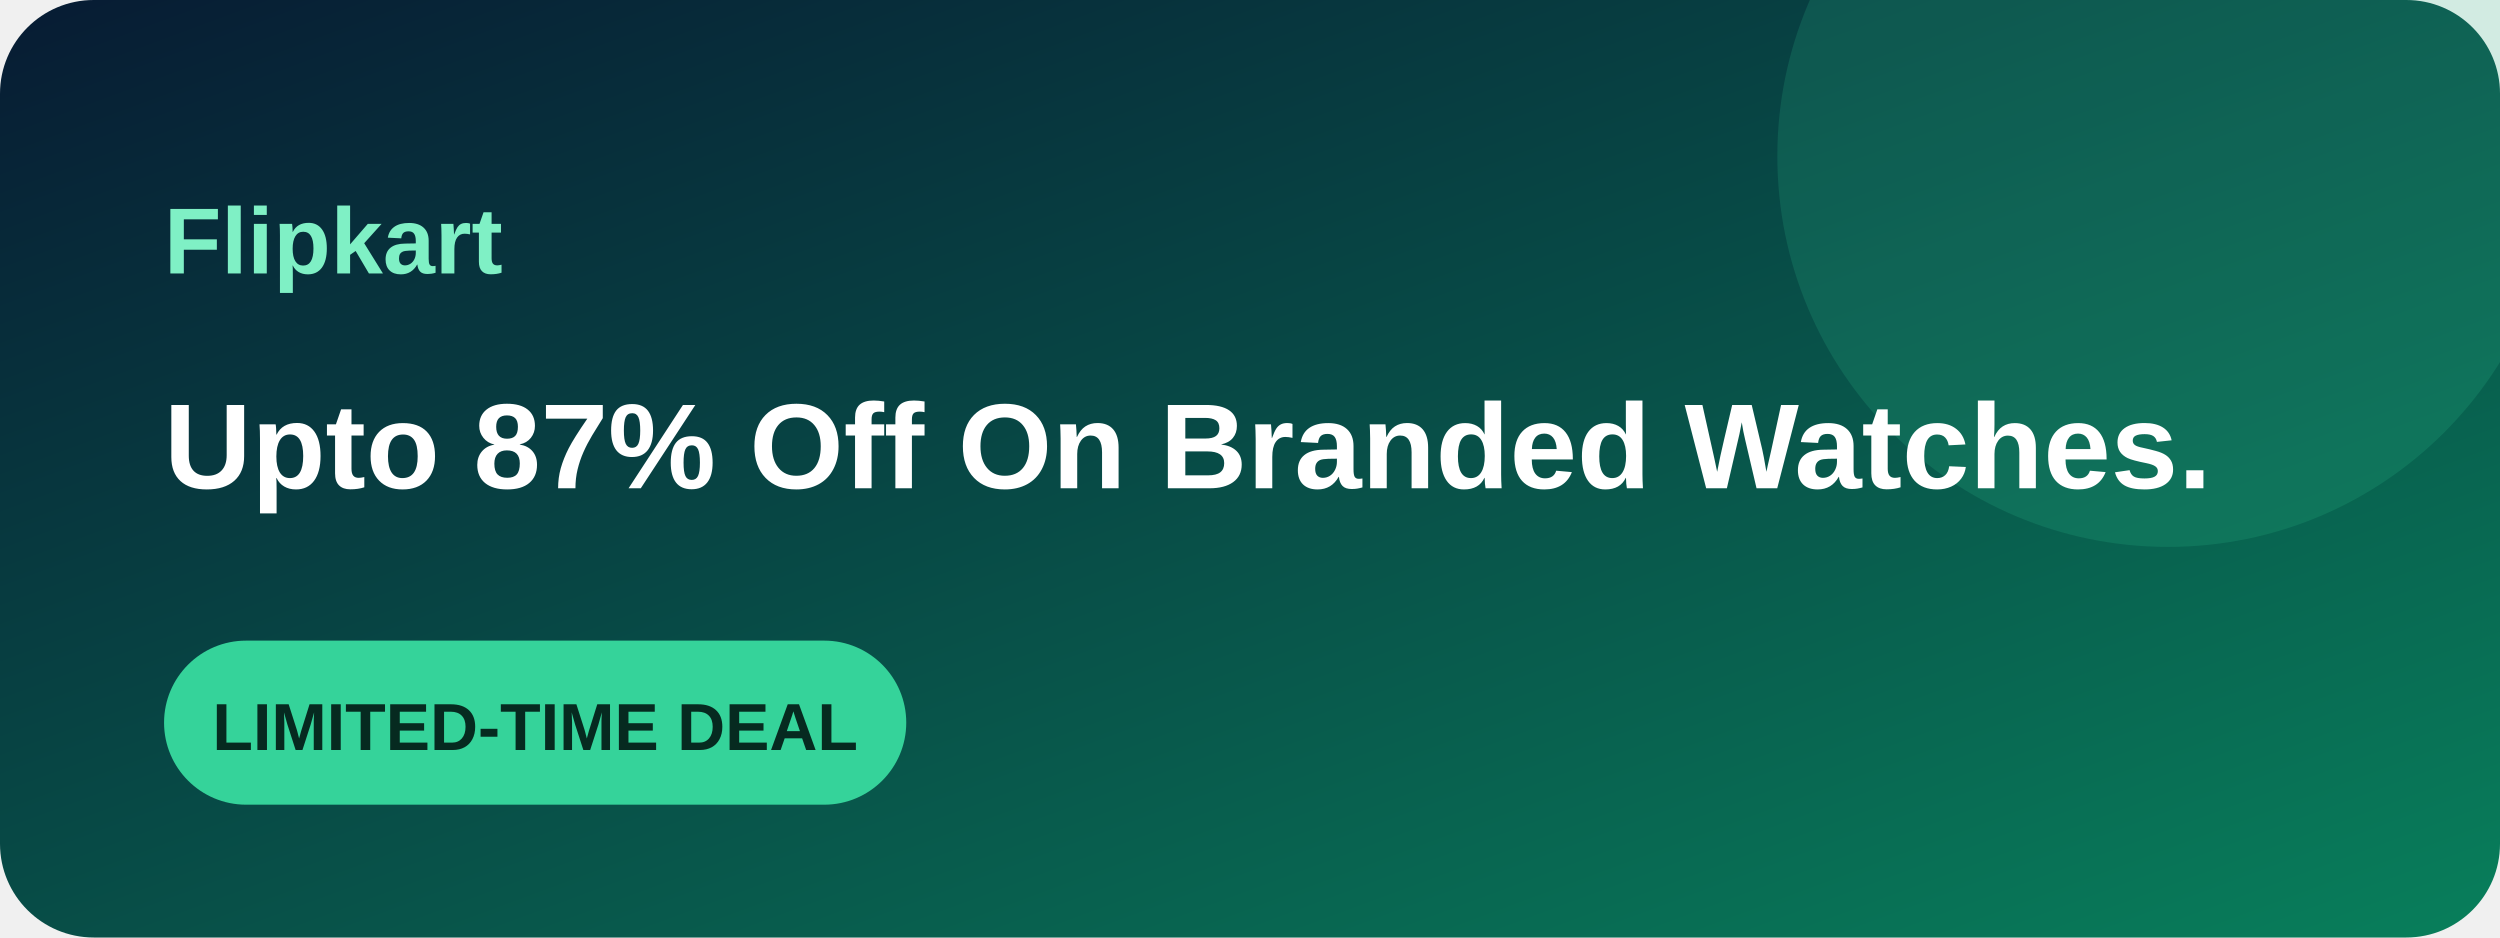
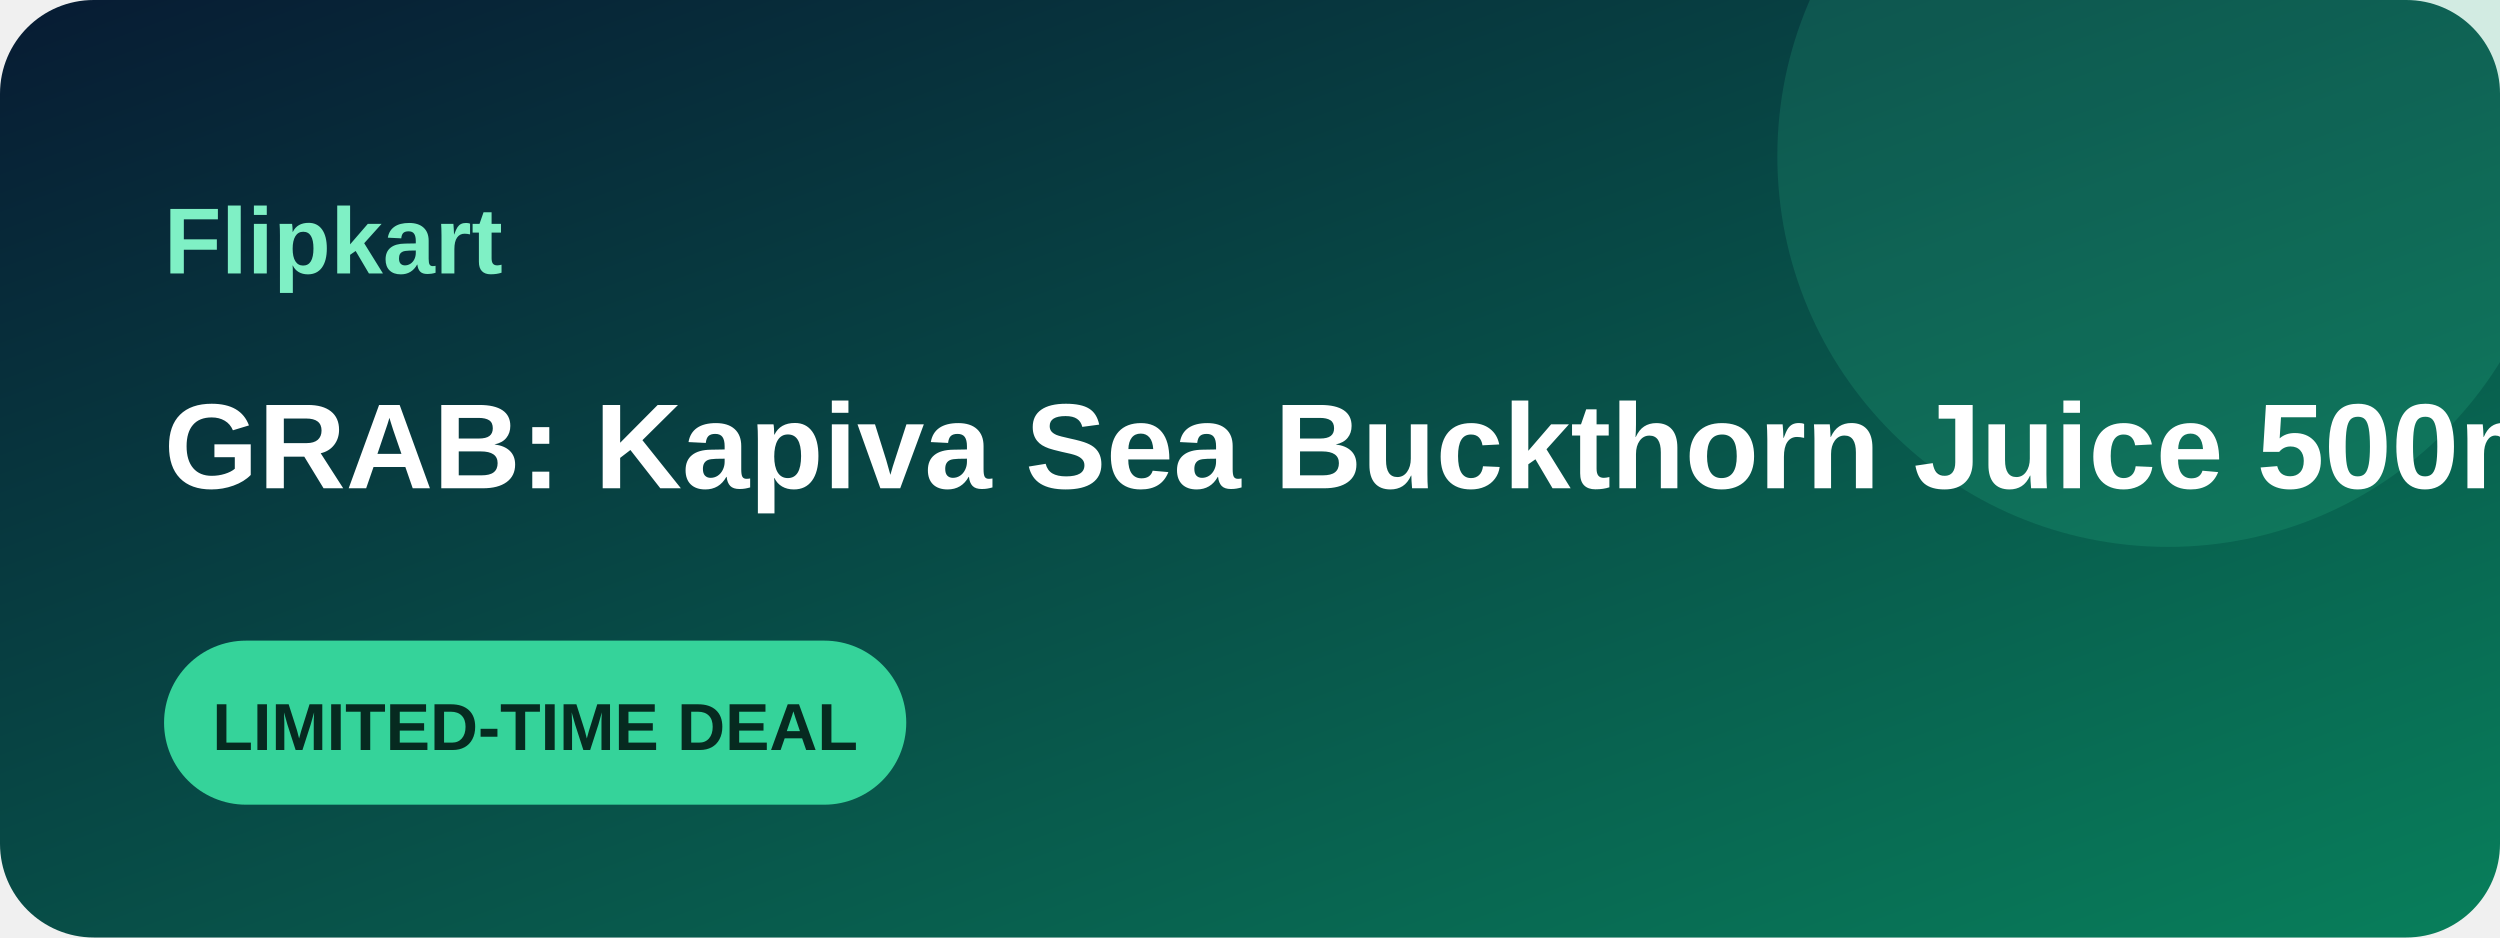
<svg xmlns="http://www.w3.org/2000/svg" width="640" height="240" viewBox="0 0 640 240">
  <defs>
    <linearGradient id="g" x1="0" y1="0" x2="1" y2="1">
      <stop stop-color="#071b33" />
      <stop offset="1" stop-color="#087f5b" />
    </linearGradient>
  </defs>
  <rect width="640" height="240" rx="24" fill="url(#g)" />
  <circle cx="555" cy="40" r="100" fill="#35d39a" opacity=".16" />
  <text x="42" y="70" font-family="Arial,sans-serif" font-size="24" font-weight="700" fill="#7ff0c5">Flipkart</text>
-   <text x="42" y="125" font-family="Arial,sans-serif" font-size="31" font-weight="800" fill="white">Upto 87% Off On Branded Watches.</text>
+   <text x="42" y="125" font-family="Arial,sans-serif" font-size="31" font-weight="800" fill="white">GRAB: Kapiva Sea Buckthorn Juice 500ml × 2 @ ₹386</text>
  <rect x="42" y="164" width="190" height="42" rx="21" fill="#35d39a" />
  <text x="137" y="192" text-anchor="middle" font-family="Arial,sans-serif" font-size="17" font-weight="700" fill="#062a20">LIMITED-TIME DEAL</text>
</svg>
